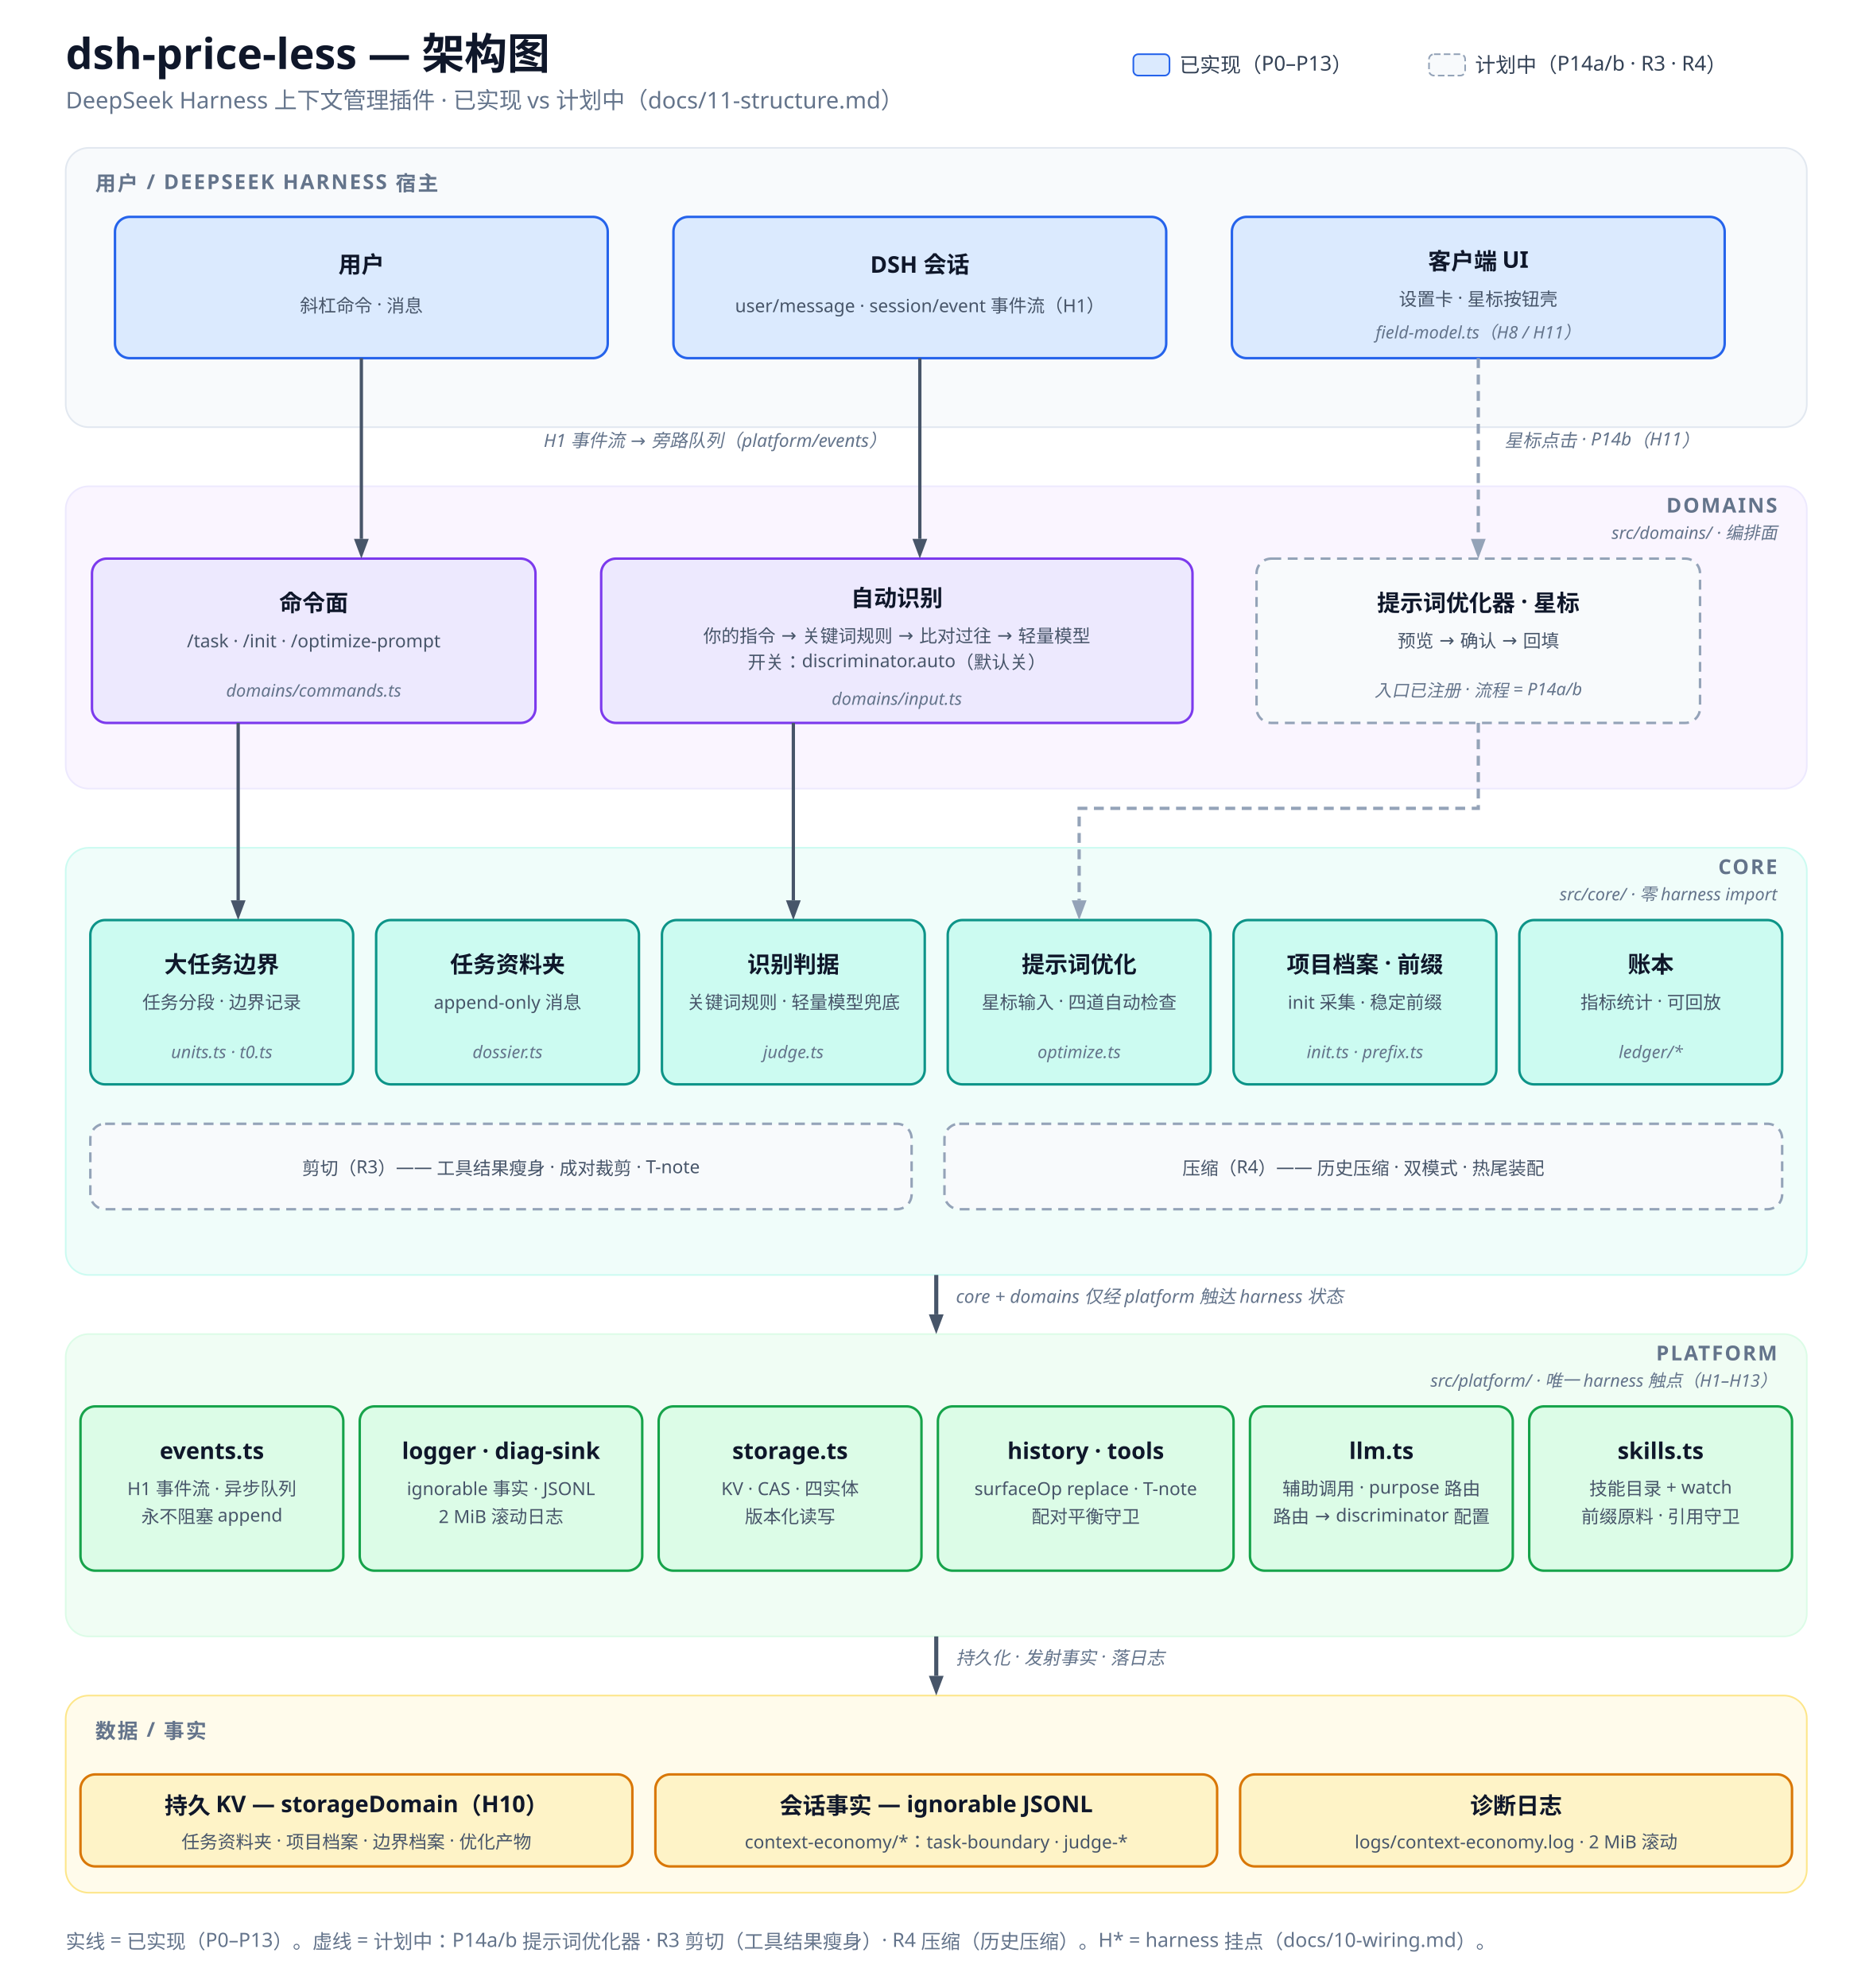
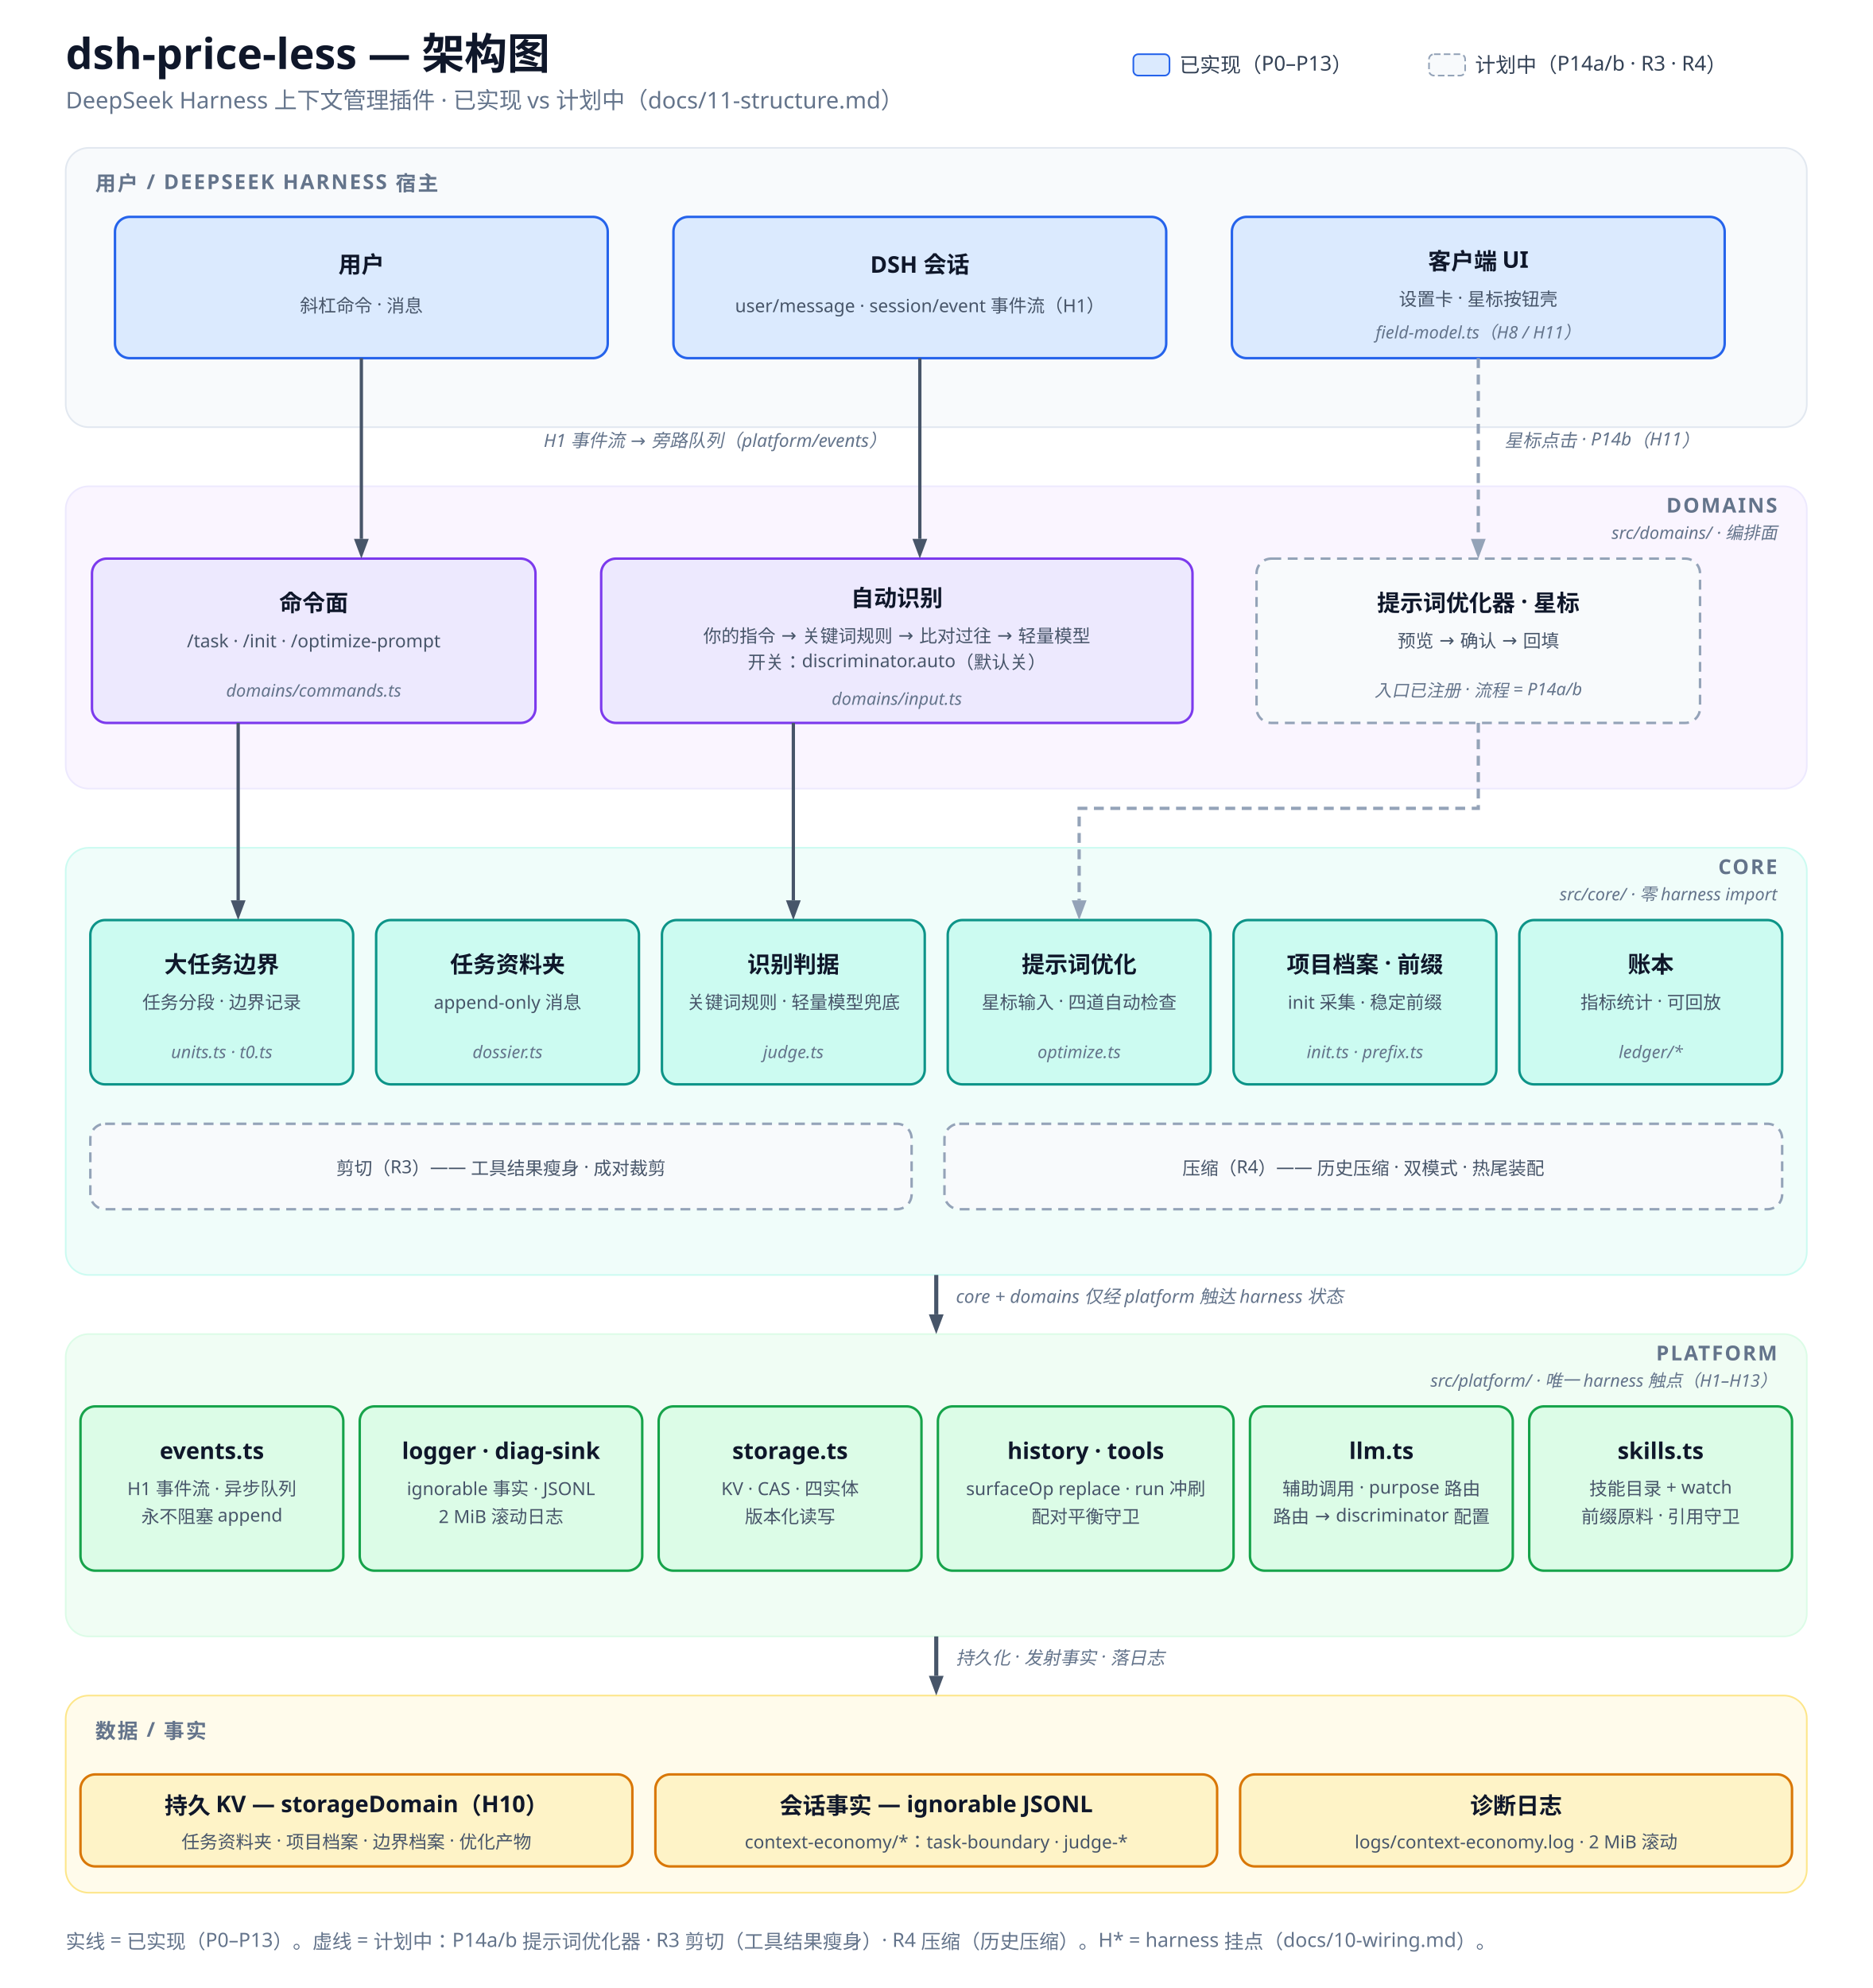
<svg xmlns="http://www.w3.org/2000/svg" width="1140" height="1210" viewBox="0 0 1140 1210" role="img" aria-labelledby="title desc">
  <defs>
    <marker id="arrow" markerWidth="12" markerHeight="9" refX="0" refY="4.5" orient="auto" markerUnits="userSpaceOnUse">
      <path d="M0,0 L12,4.5 L0,9 Z" fill="#475569" />
    </marker>
    <marker id="arrowPlanned" markerWidth="12" markerHeight="9" refX="0" refY="4.5" orient="auto" markerUnits="userSpaceOnUse">
      <path d="M0,0 L12,4.5 L0,9 Z" fill="#94a3b8" />
    </marker>
  </defs>
  <style>
    .title { font: 700 26px system-ui, 'Segoe UI', sans-serif; fill: #0f172a; }
    .subtitle { font: 400 14px system-ui, 'Segoe UI', sans-serif; fill: #64748b; }
    .band-label { font: 700 12.5px system-ui, 'Segoe UI', sans-serif; fill: #64748b; letter-spacing: 0.08em; }
    .box-label { font: 700 14px system-ui, 'Segoe UI', sans-serif; fill: #0f172a; }
    .box-sub { font: 400 11px system-ui, 'Segoe UI', sans-serif; fill: #475569; }
    .box-file { font: 400 10.5px system-ui, 'Segoe UI', sans-serif; font-style: italic; fill: #64748b; }
    .flow-note { font: 400 11px system-ui, 'Segoe UI', sans-serif; font-style: italic; fill: #64748b; }
    .footer { font: 400 12px system-ui, 'Segoe UI', sans-serif; fill: #64748b; }
    .legend-text { font: 400 12.5px system-ui, 'Segoe UI', sans-serif; fill: #334155; }
  </style>
  <text class="title" x="40" y="42">dsh-price-less — 架构图</text>
  <text class="subtitle" x="40" y="66">DeepSeek Harness 上下文管理插件 · 已实现 vs 计划中（docs/11-structure.md）</text>
  <rect x="690" y="33" width="22" height="13" rx="3" fill="#dbeafe" stroke="#2563eb" />
  <text class="legend-text" x="718" y="44">已实现（P0–P13）</text>
  <rect x="870" y="33" width="22" height="13" rx="3" fill="#f8fafc" stroke="#94a3b8" stroke-dasharray="4 2" />
  <text class="legend-text" x="898" y="44">计划中（P14a/b · R3 · R4）</text>
  <rect x="40" y="90" width="1060" height="170" rx="14" fill="#f8fafc" stroke="#e2e8f0" />
  <text class="band-label" x="58" y="116">用户 / DEEPSEEK HARNESS 宿主</text>
  <rect x="70" y="132" width="300" height="86" rx="9" fill="#dbeafe" stroke="#2563eb" stroke-width="1.5" />
  <text class="box-label" x="220" y="166" text-anchor="middle">用户</text>
  <text class="box-sub" x="220" y="190" text-anchor="middle">斜杠命令 · 消息</text>
  <rect x="410" y="132" width="300" height="86" rx="9" fill="#dbeafe" stroke="#2563eb" stroke-width="1.5" />
  <text class="box-label" x="560" y="166" text-anchor="middle">DSH 会话</text>
  <text class="box-sub" x="560" y="190" text-anchor="middle">user/message · session/event 事件流（H1）</text>
  <rect x="750" y="132" width="300" height="86" rx="9" fill="#dbeafe" stroke="#2563eb" stroke-width="1.5" />
  <text class="box-label" x="900" y="164" text-anchor="middle">客户端 UI</text>
  <text class="box-sub" x="900" y="186" text-anchor="middle">设置卡 · 星标按钮壳</text>
  <text class="box-file" x="900" y="206" text-anchor="middle">field-model.ts（H8 / H11）</text>
  <rect x="40" y="296" width="1060" height="184" rx="14" fill="#faf5ff" stroke="#ede9fe" />
  <text class="band-label" x="1082" y="312" text-anchor="end">DOMAINS</text>
  <text class="box-file" x="1082" y="328" text-anchor="end">src/domains/ · 编排面</text>
  <rect x="56" y="340" width="270" height="100" rx="9" fill="#ede9fe" stroke="#7c3aed" stroke-width="1.5" />
  <text class="box-label" x="191" y="372" text-anchor="middle">命令面</text>
  <text class="box-sub" x="191" y="394" text-anchor="middle">/task · /init · /optimize-prompt</text>
  <text class="box-file" x="191" y="424" text-anchor="middle">domains/commands.ts</text>
  <rect x="366" y="340" width="360" height="100" rx="9" fill="#ede9fe" stroke="#7c3aed" stroke-width="1.5" />
  <text class="box-label" x="546" y="369" text-anchor="middle">自动识别</text>
  <text class="box-sub" x="546" y="391" text-anchor="middle">你的指令 → 关键词规则 → 比对过往 → 轻量模型</text>
  <text class="box-sub" x="546" y="407" text-anchor="middle">开关：discriminator.auto（默认关）</text>
  <text class="box-file" x="546" y="429" text-anchor="middle">domains/input.ts</text>
  <rect x="765" y="340" width="270" height="100" rx="9" fill="#f8fafc" stroke="#94a3b8" stroke-width="1.5" stroke-dasharray="6 4" />
  <text class="box-label" x="900" y="372" text-anchor="middle" fill="#475569">提示词优化器 · 星标</text>
  <text class="box-sub" x="900" y="394" text-anchor="middle">预览 → 确认 → 回填</text>
  <text class="box-file" x="900" y="424" text-anchor="middle">入口已注册 · 流程 = P14a/b</text>
  <rect x="40" y="516" width="1060" height="260" rx="14" fill="#f0fdfa" stroke="#ccfbf1" />
  <text class="band-label" x="1082" y="532" text-anchor="end">CORE</text>
  <text class="box-file" x="1082" y="548" text-anchor="end">src/core/ · 零 harness import</text>
  <rect x="55" y="560" width="160" height="100" rx="9" fill="#ccfbf1" stroke="#0d9488" stroke-width="1.5" />
  <text class="box-label" x="135" y="592" text-anchor="middle">大任务边界</text>
  <text class="box-sub" x="135" y="614" text-anchor="middle">任务分段 · 边界记录</text>
  <text class="box-file" x="135" y="644" text-anchor="middle">units.ts · t0.ts</text>
  <rect x="229" y="560" width="160" height="100" rx="9" fill="#ccfbf1" stroke="#0d9488" stroke-width="1.5" />
  <text class="box-label" x="309" y="592" text-anchor="middle">任务资料夹</text>
  <text class="box-sub" x="309" y="614" text-anchor="middle">append-only 消息</text>
  <text class="box-file" x="309" y="644" text-anchor="middle">dossier.ts</text>
  <rect x="403" y="560" width="160" height="100" rx="9" fill="#ccfbf1" stroke="#0d9488" stroke-width="1.5" />
  <text class="box-label" x="483" y="592" text-anchor="middle">识别判据</text>
  <text class="box-sub" x="483" y="614" text-anchor="middle">关键词规则 · 轻量模型兜底</text>
  <text class="box-file" x="483" y="644" text-anchor="middle">judge.ts</text>
  <rect x="577" y="560" width="160" height="100" rx="9" fill="#ccfbf1" stroke="#0d9488" stroke-width="1.5" />
  <text class="box-label" x="657" y="592" text-anchor="middle">提示词优化</text>
  <text class="box-sub" x="657" y="614" text-anchor="middle">星标输入 · 四道自动检查</text>
  <text class="box-file" x="657" y="644" text-anchor="middle">optimize.ts</text>
  <rect x="751" y="560" width="160" height="100" rx="9" fill="#ccfbf1" stroke="#0d9488" stroke-width="1.5" />
  <text class="box-label" x="831" y="592" text-anchor="middle">项目档案 · 前缀</text>
  <text class="box-sub" x="831" y="614" text-anchor="middle">init 采集 · 稳定前缀</text>
  <text class="box-file" x="831" y="644" text-anchor="middle">init.ts · prefix.ts</text>
  <rect x="925" y="560" width="160" height="100" rx="9" fill="#ccfbf1" stroke="#0d9488" stroke-width="1.5" />
  <text class="box-label" x="1005" y="592" text-anchor="middle">账本</text>
  <text class="box-sub" x="1005" y="614" text-anchor="middle">指标统计 · 可回放</text>
  <text class="box-file" x="1005" y="644" text-anchor="middle">ledger/*</text>
  <rect x="55" y="684" width="500" height="52" rx="9" fill="#f8fafc" stroke="#94a3b8" stroke-width="1.5" stroke-dasharray="6 4" />
-   <text class="box-sub" x="305" y="715" text-anchor="middle" fill="#475569">剪切（R3）—— 工具结果瘦身 · 成对裁剪 · T-note</text>
+   <text class="box-sub" x="305" y="715" text-anchor="middle" fill="#475569">剪切（R3）—— 工具结果瘦身 · 成对裁剪</text>
  <rect x="575" y="684" width="510" height="52" rx="9" fill="#f8fafc" stroke="#94a3b8" stroke-width="1.5" stroke-dasharray="6 4" />
  <text class="box-sub" x="830" y="715" text-anchor="middle" fill="#475569">压缩（R4）—— 历史压缩 · 双模式 · 热尾装配</text>
  <rect x="40" y="812" width="1060" height="184" rx="14" fill="#f0fdf4" stroke="#dcfce7" />
  <text class="band-label" x="1082" y="828" text-anchor="end">PLATFORM</text>
  <text class="box-file" x="1082" y="844" text-anchor="end">src/platform/ · 唯一 harness 触点（H1–H13）</text>
  <rect x="49" y="856" width="160" height="100" rx="9" fill="#dcfce7" stroke="#16a34a" stroke-width="1.5" />
  <text class="box-label" x="129" y="888" text-anchor="middle">events.ts</text>
  <text class="box-sub" x="129" y="910" text-anchor="middle">H1 事件流 · 异步队列</text>
  <text class="box-sub" x="129" y="927" text-anchor="middle">永不阻塞 append</text>
  <rect x="219" y="856" width="172" height="100" rx="9" fill="#dcfce7" stroke="#16a34a" stroke-width="1.5" />
  <text class="box-label" x="305" y="888" text-anchor="middle">logger · diag-sink</text>
  <text class="box-sub" x="305" y="910" text-anchor="middle">ignorable 事实 · JSONL</text>
  <text class="box-sub" x="305" y="927" text-anchor="middle">2 MiB 滚动日志</text>
  <rect x="401" y="856" width="160" height="100" rx="9" fill="#dcfce7" stroke="#16a34a" stroke-width="1.5" />
  <text class="box-label" x="481" y="888" text-anchor="middle">storage.ts</text>
  <text class="box-sub" x="481" y="910" text-anchor="middle">KV · CAS · 四实体</text>
  <text class="box-sub" x="481" y="927" text-anchor="middle">版本化读写</text>
  <rect x="571" y="856" width="180" height="100" rx="9" fill="#dcfce7" stroke="#16a34a" stroke-width="1.5" />
  <text class="box-label" x="661" y="888" text-anchor="middle">history · tools</text>
-   <text class="box-sub" x="661" y="910" text-anchor="middle">surfaceOp replace · T-note</text>
+   <text class="box-sub" x="661" y="910" text-anchor="middle">surfaceOp replace · run 冲刷</text>
  <text class="box-sub" x="661" y="927" text-anchor="middle">配对平衡守卫</text>
  <rect x="761" y="856" width="160" height="100" rx="9" fill="#dcfce7" stroke="#16a34a" stroke-width="1.5" />
  <text class="box-label" x="841" y="888" text-anchor="middle">llm.ts</text>
  <text class="box-sub" x="841" y="910" text-anchor="middle">辅助调用 · purpose 路由</text>
  <text class="box-sub" x="841" y="927" text-anchor="middle">路由 → discriminator 配置</text>
  <rect x="931" y="856" width="160" height="100" rx="9" fill="#dcfce7" stroke="#16a34a" stroke-width="1.5" />
  <text class="box-label" x="1011" y="888" text-anchor="middle">skills.ts</text>
  <text class="box-sub" x="1011" y="910" text-anchor="middle">技能目录 + watch</text>
  <text class="box-sub" x="1011" y="927" text-anchor="middle">前缀原料 · 引用守卫</text>
  <rect x="40" y="1032" width="1060" height="120" rx="14" fill="#fffbeb" stroke="#fde68a" />
  <text class="band-label" x="58" y="1058">数据 / 事实</text>
  <rect x="49" y="1080" width="336" height="56" rx="9" fill="#fef3c7" stroke="#d97706" stroke-width="1.5" />
  <text class="box-label" x="217" y="1104" text-anchor="middle" font-size="13">持久 KV — storageDomain（H10）</text>
  <text class="box-sub" x="217" y="1125" text-anchor="middle">任务资料夹 · 项目档案 · 边界档案 · 优化产物</text>
  <rect x="399" y="1080" width="342" height="56" rx="9" fill="#fef3c7" stroke="#d97706" stroke-width="1.5" />
  <text class="box-label" x="570" y="1104" text-anchor="middle" font-size="13">会话事实 — ignorable JSONL</text>
  <text class="box-sub" x="570" y="1125" text-anchor="middle">context-economy/*：task-boundary · judge-*</text>
  <rect x="755" y="1080" width="336" height="56" rx="9" fill="#fef3c7" stroke="#d97706" stroke-width="1.5" />
  <text class="box-label" x="923" y="1104" text-anchor="middle" font-size="13">诊断日志</text>
  <text class="box-sub" x="923" y="1125" text-anchor="middle">logs/context-economy.log · 2 MiB 滚动</text>
  <g fill="none" stroke="#475569" stroke-width="2">
    <path d="M220,218 V328" marker-end="url(#arrow)" />
    <path d="M560,218 V328" marker-end="url(#arrow)" />
    <path d="M145,440 V548" marker-end="url(#arrow)" />
    <path d="M483,440 V548" marker-end="url(#arrow)" />
    <path d="M570,776 V800" stroke-width="2.5" marker-end="url(#arrow)" />
    <path d="M570,996 V1020" stroke-width="2.5" marker-end="url(#arrow)" />
  </g>
  <path d="M900,218 V328" fill="none" stroke="#94a3b8" stroke-width="2" stroke-dasharray="6 4" marker-end="url(#arrowPlanned)" />
  <path d="M900,440 V492 H657 V548" fill="none" stroke="#94a3b8" stroke-width="2" stroke-dasharray="6 4" marker-end="url(#arrowPlanned)" />
  <text class="flow-note" x="540" y="272" text-anchor="end">H1 事件流 → 旁路队列（platform/events）</text>
  <text class="flow-note" x="916" y="272">星标点击 · P14b（H11）</text>
  <text class="flow-note" x="582" y="793">core + domains 仅经 platform 触达 harness 状态</text>
  <text class="flow-note" x="582" y="1013">持久化 · 发射事实 · 落日志</text>
  <text class="footer" x="40" y="1186">实线 = 已实现（P0–P13）。虚线 = 计划中：P14a/b 提示词优化器 · R3 剪切（工具结果瘦身）· R4 压缩（历史压缩）。H* = harness 挂点（docs/10-wiring.md）。</text>
</svg>
